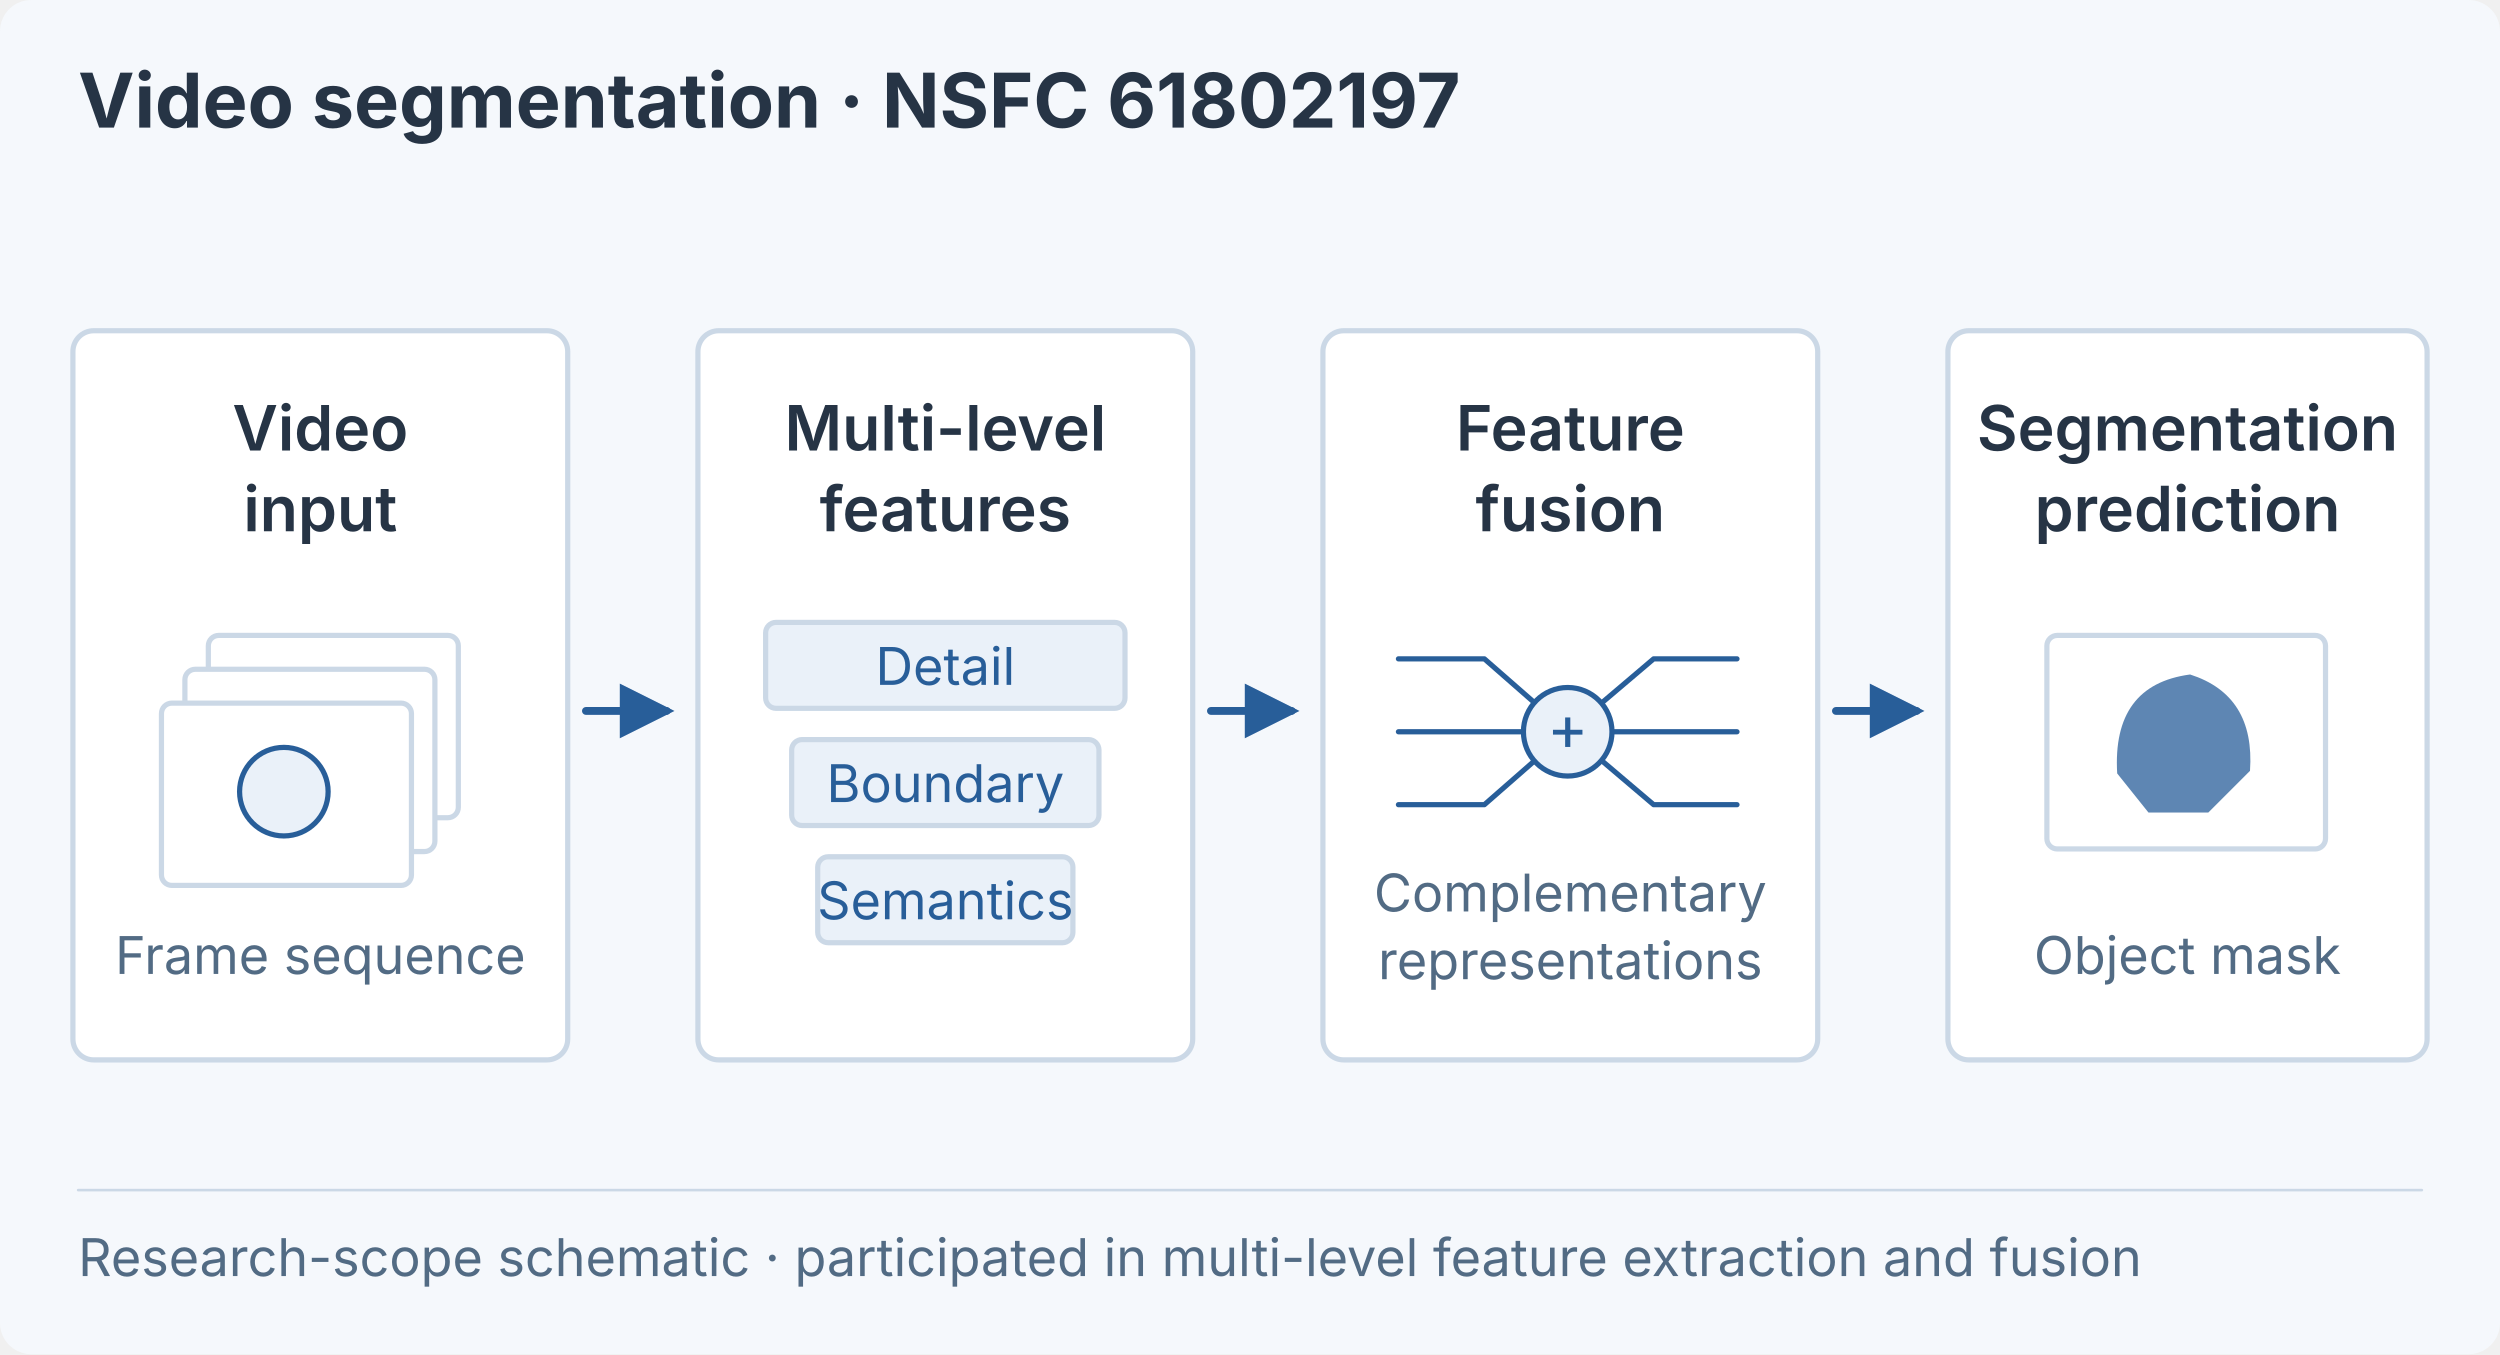
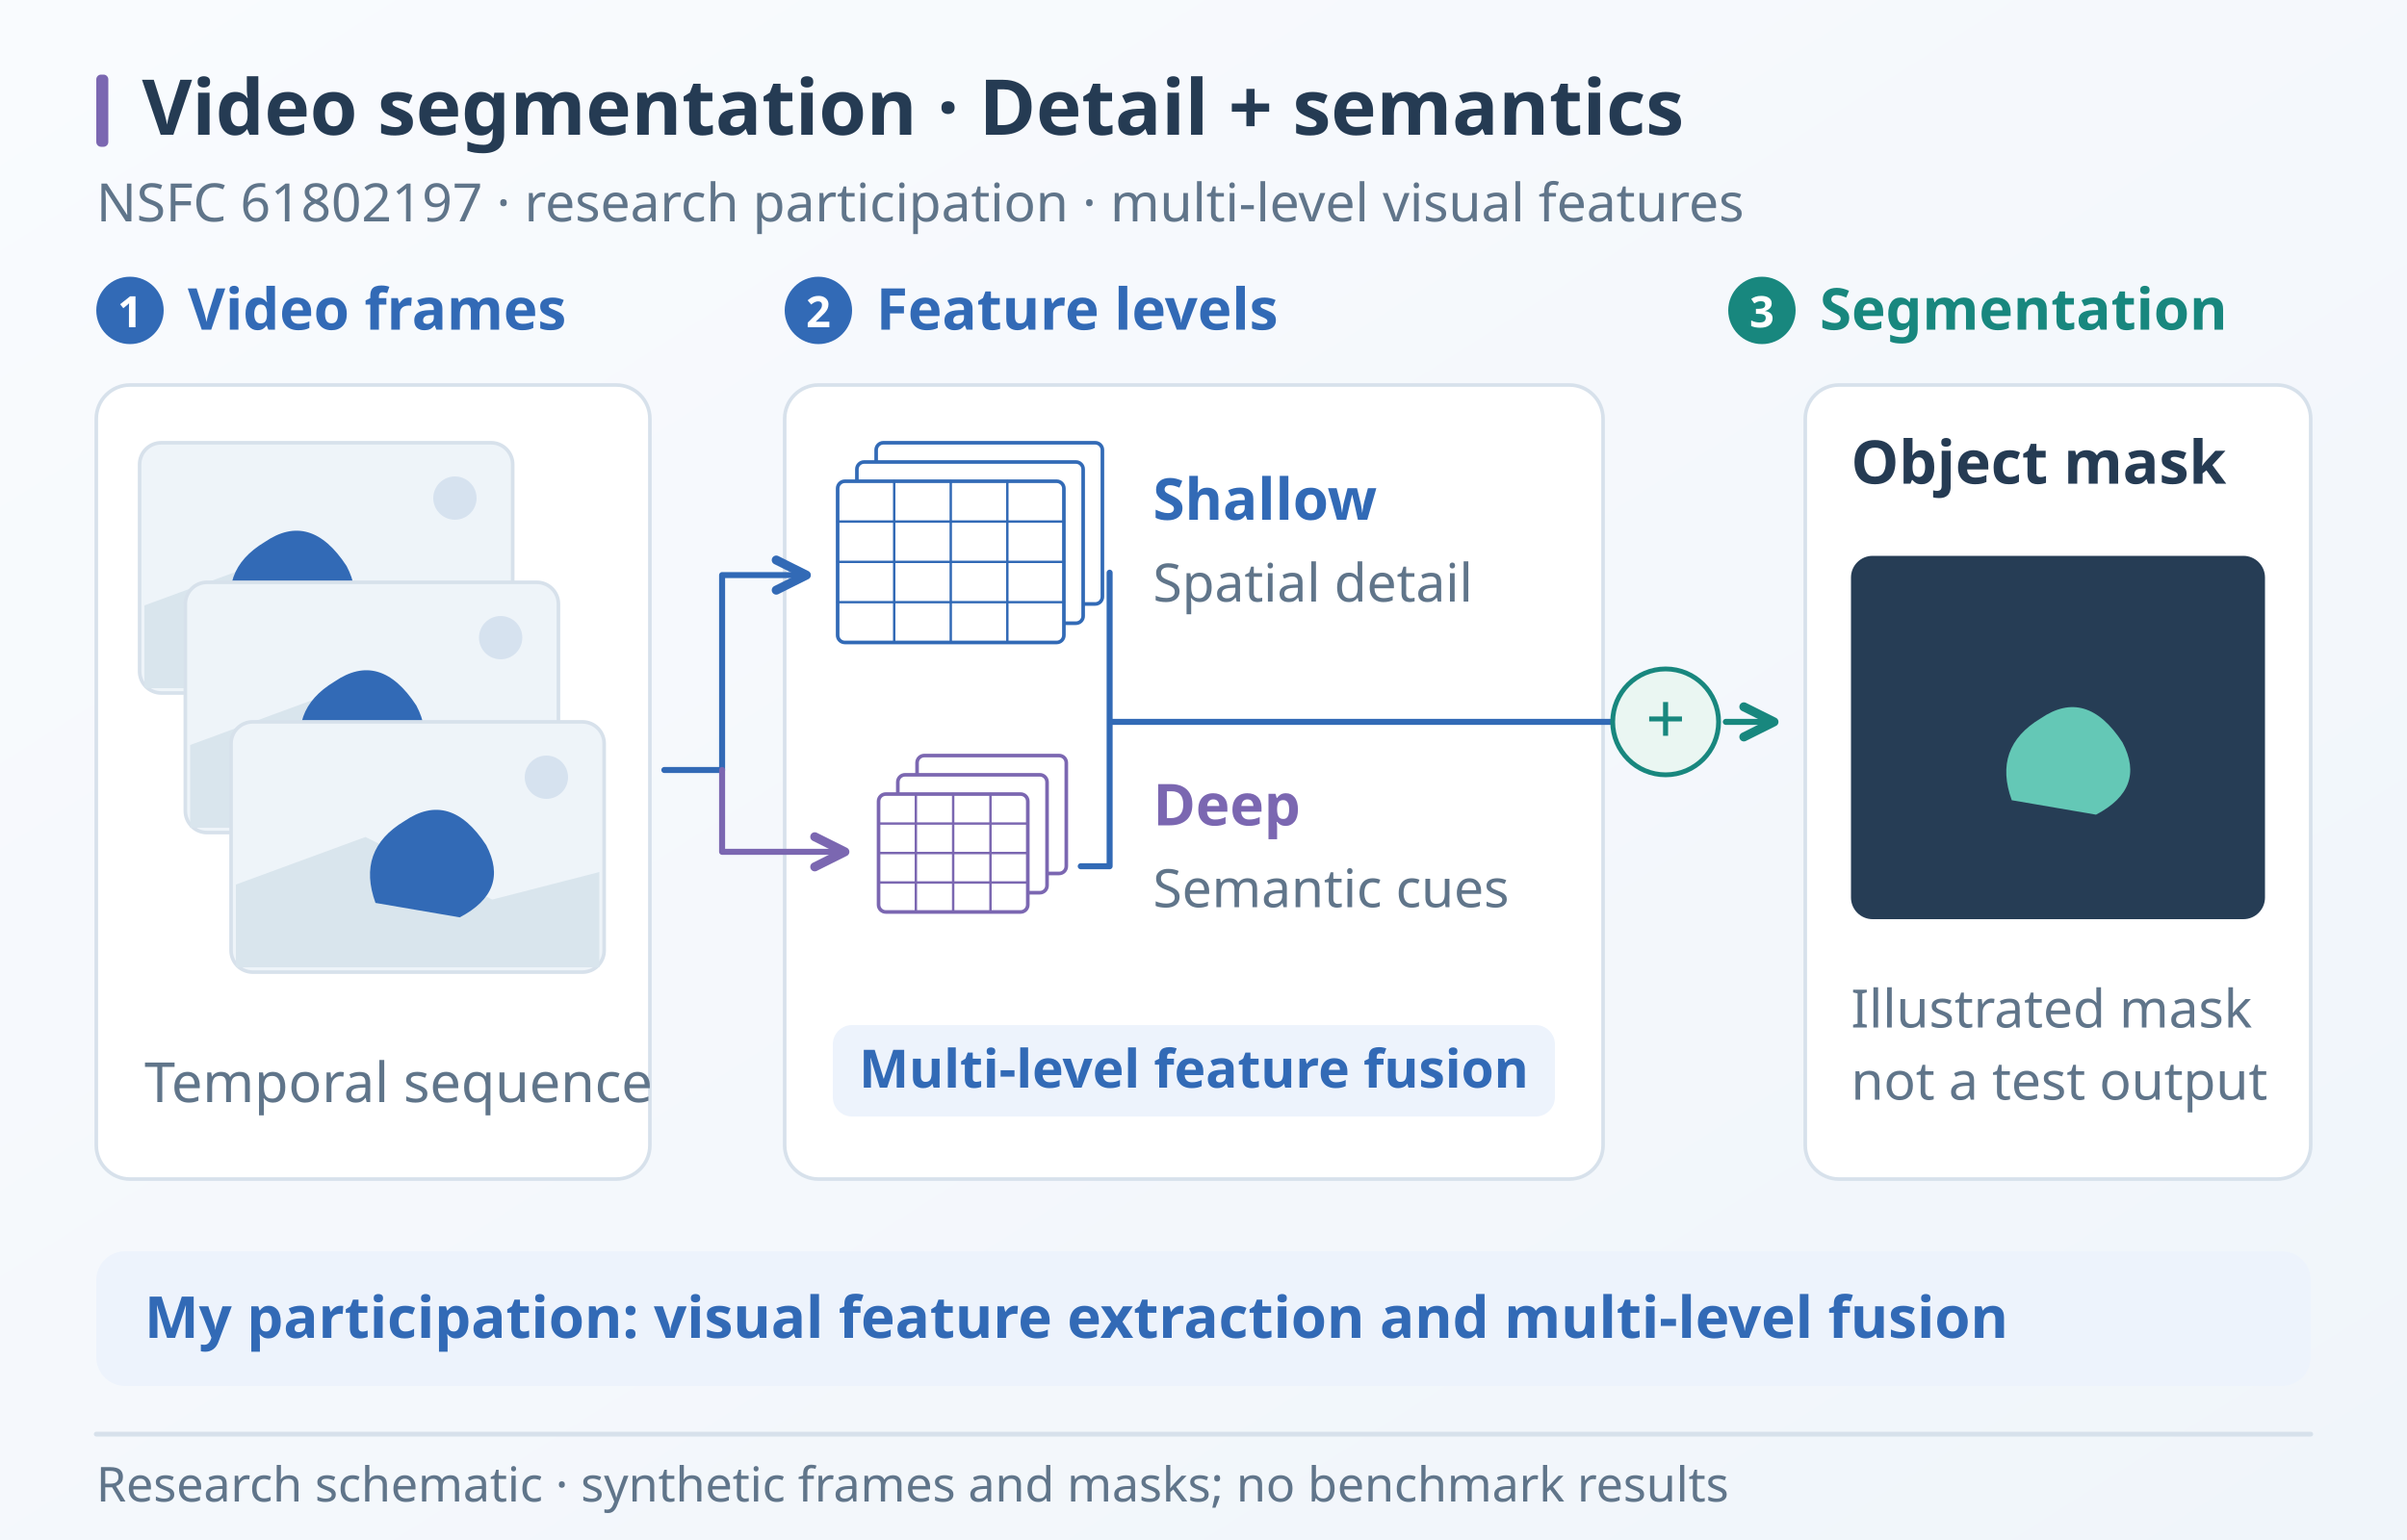
- <svg xmlns="http://www.w3.org/2000/svg" width="960" height="520" viewBox="0 0 960 520" role="img" aria-labelledby="title desc" lang="en">
+ <svg xmlns="http://www.w3.org/2000/svg" width="1000" height="640" viewBox="0 0 1000 640" role="img" aria-labelledby="title desc" lang="en">
  <defs>
-     <marker id="arrow" markerWidth="7" markerHeight="7" refX="6" refY="3.5" orient="auto">
-       <path d="M0,0 L7,3.5 L0,7 Z" fill="#285e99" />
+     <marker id="arrow" markerWidth="7" markerHeight="7" refX="6" refY="3.5" orient="auto-start-reverse">
+       <path d="M1 1 L6 3.5 L1 6" fill="none" stroke="context-stroke" stroke-width="1.5" stroke-linecap="round" stroke-linejoin="round" />
    </marker>
+     <linearGradient id="bg" x2="1" y2="1">
+       <stop stop-color="#f9fbfe" />
+       <stop offset="1" stop-color="#f0f5fa" />
+     </linearGradient>
  </defs>
-   <rect width="960" height="520" rx="12" fill="#f5f8fc" />
-   <g font-family="Inter, Segoe UI, Microsoft YaHei, PingFang SC, Noto Sans CJK SC, sans-serif">
-     <text x="30" y="49" font-size="29" font-weight="650" fill="#263445" text-anchor="start">Video segmentation · NSFC 61802197</text>
-     <rect x="28" y="127" width="190" height="280" rx="8" fill="#ffffff" stroke="#cbd8e6" stroke-width="2" />
-     <text x="123.0" y="173" font-size="24" font-weight="600" fill="#263445" text-anchor="middle">Video</text>
-     <text x="123.0" y="204" font-size="24" font-weight="600" fill="#263445" text-anchor="middle">input</text>
-     <path d="M225 273 H256" fill="none" stroke="#285e99" stroke-width="3" stroke-linecap="round" stroke-linejoin="round" marker-end="url(#arrow)" />
-     <rect x="268" y="127" width="190" height="280" rx="8" fill="#ffffff" stroke="#cbd8e6" stroke-width="2" />
-     <text x="363.0" y="173" font-size="24" font-weight="600" fill="#263445" text-anchor="middle">Multi-level</text>
-     <text x="363.0" y="204" font-size="24" font-weight="600" fill="#263445" text-anchor="middle">features</text>
-     <path d="M465 273 H496" fill="none" stroke="#285e99" stroke-width="3" stroke-linecap="round" stroke-linejoin="round" marker-end="url(#arrow)" />
-     <rect x="508" y="127" width="190" height="280" rx="8" fill="#ffffff" stroke="#cbd8e6" stroke-width="2" />
-     <text x="603.0" y="173" font-size="24" font-weight="600" fill="#263445" text-anchor="middle">Feature</text>
-     <text x="603.0" y="204" font-size="24" font-weight="600" fill="#263445" text-anchor="middle">fusion</text>
-     <path d="M705 273 H736" fill="none" stroke="#285e99" stroke-width="3" stroke-linecap="round" stroke-linejoin="round" marker-end="url(#arrow)" />
-     <rect x="748" y="127" width="184" height="280" rx="8" fill="#ffffff" stroke="#cbd8e6" stroke-width="2" />
-     <text x="840.0" y="173" font-size="24" font-weight="600" fill="#263445" text-anchor="middle">Segmentation</text>
-     <text x="840.0" y="204" font-size="24" font-weight="600" fill="#263445" text-anchor="middle">prediction</text>
-     <rect x="80" y="244" width="96" height="70" rx="4" fill="#ffffff" stroke="#cbd8e6" stroke-width="2" />
-     <circle cx="127" cy="278" r="17" fill="#eaf1f9" stroke="#285e99" stroke-width="2" />
-     <rect x="71" y="257" width="96" height="70" rx="4" fill="#ffffff" stroke="#cbd8e6" stroke-width="2" />
-     <circle cx="118" cy="291" r="17" fill="#eaf1f9" stroke="#285e99" stroke-width="2" />
-     <rect x="62" y="270" width="96" height="70" rx="4" fill="#ffffff" stroke="#cbd8e6" stroke-width="2" />
-     <circle cx="109" cy="304" r="17" fill="#eaf1f9" stroke="#285e99" stroke-width="2" />
-     <text x="123" y="374" font-size="20" font-weight="400" fill="#526b84" text-anchor="middle">Frame sequence</text>
-     <rect x="294.0" y="239" width="138" height="33" rx="4" fill="#eaf1f9" stroke="#cbd8e6" stroke-width="2" />
-     <text x="363" y="263" font-size="20" font-weight="400" fill="#285e99" text-anchor="middle">Detail</text>
-     <rect x="304.0" y="284" width="118" height="33" rx="4" fill="#eaf1f9" stroke="#cbd8e6" stroke-width="2" />
-     <text x="363" y="308" font-size="20" font-weight="400" fill="#285e99" text-anchor="middle">Boundary</text>
-     <rect x="314.0" y="329" width="98" height="33" rx="4" fill="#eaf1f9" stroke="#cbd8e6" stroke-width="2" />
-     <text x="363" y="353" font-size="20" font-weight="400" fill="#285e99" text-anchor="middle">Semantics</text>
-     <path d="M537 253 H570 L602 281 L635 253 H667" fill="none" stroke="#285e99" stroke-width="2" stroke-linecap="round" stroke-linejoin="round" />
-     <path d="M537 281 H570 L602 281 L635 281 H667" fill="none" stroke="#285e99" stroke-width="2" stroke-linecap="round" stroke-linejoin="round" />
-     <path d="M537 309 H570 L602 281 L635 309 H667" fill="none" stroke="#285e99" stroke-width="2" stroke-linecap="round" stroke-linejoin="round" />
-     <circle cx="602" cy="281" r="17" fill="#eaf1f9" stroke="#285e99" stroke-width="2" />
-     <text x="602" y="288" font-size="24" font-weight="400" fill="#285e99" text-anchor="middle">+</text>
-     <text x="603" y="350" font-size="20" font-weight="400" fill="#526b84" text-anchor="middle">Complementary</text>
-     <text x="603" y="376" font-size="20" font-weight="400" fill="#526b84" text-anchor="middle">representations</text>
-     <rect x="786" y="244" width="107" height="82" rx="4" fill="#ffffff" stroke="#cbd8e6" stroke-width="2" />
-     <path d="M813 297 Q811 263 841 259 Q866 267 864 296 L848 312 L825 312 Z" fill="#285e99" opacity="0.75" />
-     <text x="840" y="374" font-size="20" font-weight="400" fill="#526b84" text-anchor="middle">Object mask</text>
-     <path d="M30 457 H930" fill="none" stroke="#cbd8e6" stroke-width="1" stroke-linecap="round" stroke-linejoin="round" />
-     <text x="30" y="490" font-size="20" font-weight="400" fill="#526b84" text-anchor="start">Research-scope schematic · participated in multi-level feature extraction and fusion</text>
+   <rect width="1000" height="640" fill="url(#bg)" />
+   <g font-family="Segoe UI, Microsoft YaHei, PingFang SC, sans-serif">
+     <rect x="40" y="31" width="5" height="30" rx="2" fill="#7b67b1" stroke="none" stroke-width="1.5" />
+     <text x="59" y="56" font-size="32" fill="#253b53" font-weight="650" text-anchor="start">Video segmentation · Detail + semantics</text>
+     <text x="40" y="92" font-size="22" fill="#60758a" font-weight="500" text-anchor="start">NSFC 61802197 · research participation · multi-level visual features</text>
+     <circle cx="54" cy="129" r="14" fill="#326ab6" stroke="none" stroke-width="2" />
+     <text x="54" y="136" font-size="18" fill="#fff" font-weight="650" text-anchor="middle">1</text>
+     <text x="78" y="137" font-size="24" fill="#326ab6" font-weight="650" text-anchor="start">Video frames</text>
+     <circle cx="340" cy="129" r="14" fill="#326ab6" stroke="none" stroke-width="2" />
+     <text x="340" y="136" font-size="18" fill="#fff" font-weight="650" text-anchor="middle">2</text>
+     <text x="364" y="137" font-size="24" fill="#326ab6" font-weight="650" text-anchor="start">Feature levels</text>
+     <circle cx="732" cy="129" r="14" fill="#18877e" stroke="none" stroke-width="2" />
+     <text x="732" y="136" font-size="18" fill="#fff" font-weight="650" text-anchor="middle">3</text>
+     <text x="756" y="137" font-size="24" fill="#18877e" font-weight="650" text-anchor="start">Segmentation</text>
+     <rect x="40" y="160" width="230" height="330" rx="14" fill="#fff" stroke="#d7e1eb" stroke-width="1.5" />
+     <rect x="58" y="184" width="155" height="104" rx="9" fill="#eef4f9" stroke="#d7e1eb" stroke-width="1.5" />
+     <polygon points="60,286 60,251.6 113.8,231.84 166.5,257.84 211,246.4 211,286" fill="#d9e5ed" stroke="none" stroke-width="1.5" stroke-linejoin="round" />
+     <circle cx="189" cy="207" r="9" fill="#d6e2ef" stroke="none" stroke-width="2" />
+     <path d="M98 259.24 Q90 237.24 110 225.24 Q129 212.24 144 235.24 Q154 254.24 133 265.24 Z" fill="#326ab6" />
+     <rect x="77" y="242" width="155" height="104" rx="9" fill="#eef4f9" stroke="#d7e1eb" stroke-width="1.5" />
+     <polygon points="79,344 79,309.6 132.8,289.84 185.5,315.84 230,304.4 230,344" fill="#d9e5ed" stroke="none" stroke-width="1.5" stroke-linejoin="round" />
+     <circle cx="208" cy="265" r="9" fill="#d6e2ef" stroke="none" stroke-width="2" />
+     <path d="M127 317.24 Q119 295.24 139 283.24 Q158 270.24 173 293.24 Q183 312.24 162 323.24 Z" fill="#326ab6" />
+     <rect x="96" y="300" width="155" height="104" rx="9" fill="#eef4f9" stroke="#d7e1eb" stroke-width="1.5" />
+     <polygon points="98,402 98,367.6 151.8,347.84 204.5,373.84 249,362.4 249,402" fill="#d9e5ed" stroke="none" stroke-width="1.5" stroke-linejoin="round" />
+     <circle cx="227" cy="323" r="9" fill="#d6e2ef" stroke="none" stroke-width="2" />
+     <path d="M156 375.24 Q148 353.24 168 341.24 Q187 328.24 202 351.24 Q212 370.24 191 381.24 Z" fill="#326ab6" />
+     <text x="60" y="458" font-size="23" fill="#60758a" font-weight="500" text-anchor="start">Temporal sequence</text>
+     <rect x="326" y="160" width="340" height="330" rx="14" fill="#fff" stroke="#d7e1eb" stroke-width="1.5" />
+     <rect x="364" y="184" width="94" height="67" rx="3" fill="#fff" stroke="#326ab6" stroke-width="1.5" />
+     <rect x="356" y="192" width="94" height="67" rx="3" fill="#fff" stroke="#326ab6" stroke-width="1.5" />
+     <rect x="348" y="200" width="94" height="67" rx="3" fill="#fff" stroke="#326ab6" stroke-width="1.5" />
+     <path d="M371.5 200 V267 M348 216.75 H442" fill="none" stroke="#326ab6" stroke-width="1" stroke-linecap="round" stroke-linejoin="round" />
+     <path d="M395 200 V267 M348 233.5 H442" fill="none" stroke="#326ab6" stroke-width="1" stroke-linecap="round" stroke-linejoin="round" />
+     <path d="M418.5 200 V267 M348 250.25 H442" fill="none" stroke="#326ab6" stroke-width="1" stroke-linecap="round" stroke-linejoin="round" />
+     <text x="479" y="216" font-size="24" fill="#326ab6" font-weight="650" text-anchor="start">Shallow</text>
+     <text x="479" y="250" font-size="22" fill="#60758a" font-weight="500" text-anchor="start">Spatial detail</text>
+     <rect x="381" y="314" width="62" height="49" rx="3" fill="#fff" stroke="#7b67b1" stroke-width="1.5" />
+     <rect x="373" y="322" width="62" height="49" rx="3" fill="#fff" stroke="#7b67b1" stroke-width="1.5" />
+     <rect x="365" y="330" width="62" height="49" rx="3" fill="#fff" stroke="#7b67b1" stroke-width="1.5" />
+     <path d="M380.5 330 V379 M365 342.25 H427" fill="none" stroke="#7b67b1" stroke-width="1" stroke-linecap="round" stroke-linejoin="round" />
+     <path d="M396 330 V379 M365 354.5 H427" fill="none" stroke="#7b67b1" stroke-width="1" stroke-linecap="round" stroke-linejoin="round" />
+     <path d="M411.5 330 V379 M365 366.75 H427" fill="none" stroke="#7b67b1" stroke-width="1" stroke-linecap="round" stroke-linejoin="round" />
+     <text x="479" y="343" font-size="24" fill="#7b67b1" font-weight="650" text-anchor="start">Deep</text>
+     <text x="479" y="377" font-size="22" fill="#60758a" font-weight="500" text-anchor="start">Semantic cues</text>
+     <path d="M461 238 V300 H692 M449 360 H461 V300" fill="none" stroke="#326ab6" stroke-width="2.5" stroke-linecap="round" stroke-linejoin="round" />
+     <circle cx="692" cy="300" r="22" fill="#eaf6f2" stroke="#18877e" stroke-width="2" />
+     <text x="692" y="309" font-size="29" fill="#18877e" font-weight="500" text-anchor="middle">+</text>
+     <rect x="346" y="426" width="300" height="38" rx="8" fill="#edf3fc" stroke="none" stroke-width="1.5" />
+     <text x="496" y="452" font-size="22" fill="#326ab6" font-weight="600" text-anchor="middle">Multi-level feature fusion</text>
+     <path d="M276 320 H300 V239 H335" fill="none" stroke="#326ab6" stroke-width="2.5" stroke-linecap="round" stroke-linejoin="round" marker-end="url(#arrow)" />
+     <path d="M300 320 V354 H351" fill="none" stroke="#7b67b1" stroke-width="2.5" stroke-linecap="round" stroke-linejoin="round" marker-end="url(#arrow)" />
+     <path d="M717 300 H737" fill="none" stroke="#18877e" stroke-width="2.5" stroke-linecap="round" stroke-linejoin="round" marker-end="url(#arrow)" />
+     <rect x="750" y="160" width="210" height="330" rx="14" fill="#fff" stroke="#d7e1eb" stroke-width="1.5" />
+     <text x="769" y="201" font-size="25" fill="#253b53" font-weight="650" text-anchor="start">Object mask</text>
+     <rect x="769" y="231" width="172" height="151" rx="9" fill="#263d55" stroke="none" stroke-width="1.5" />
+     <path d="M835.8 332.56 Q827.8 310.56 847.8 298.56 Q866.8 285.56 881.8 308.56 Q891.8 327.56 870.8 338.56 Z" fill="#64c8b6" />
+     <text x="769" y="427" font-size="22" fill="#60758a" font-weight="500" text-anchor="start">Illustrated mask</text>
+     <text x="769" y="457" font-size="22" fill="#60758a" font-weight="500" text-anchor="start">not a test output</text>
+     <rect x="40" y="520" width="920" height="56" rx="12" fill="#edf3fc" stroke="none" stroke-width="1.5" />
+     <text x="60" y="556" font-size="24" fill="#326ab6" font-weight="550" text-anchor="start">My participation: visual feature extraction and multi-level fusion</text>
+     <path d="M40 596 H960" fill="none" stroke="#d7e1eb" stroke-width="2" stroke-linecap="round" stroke-linejoin="round" />
+     <text x="40" y="624" font-size="20" fill="#60758a" font-weight="500" text-anchor="start">Research schematic · synthetic frames and masks; no benchmark results</text>
  </g>
</svg>
